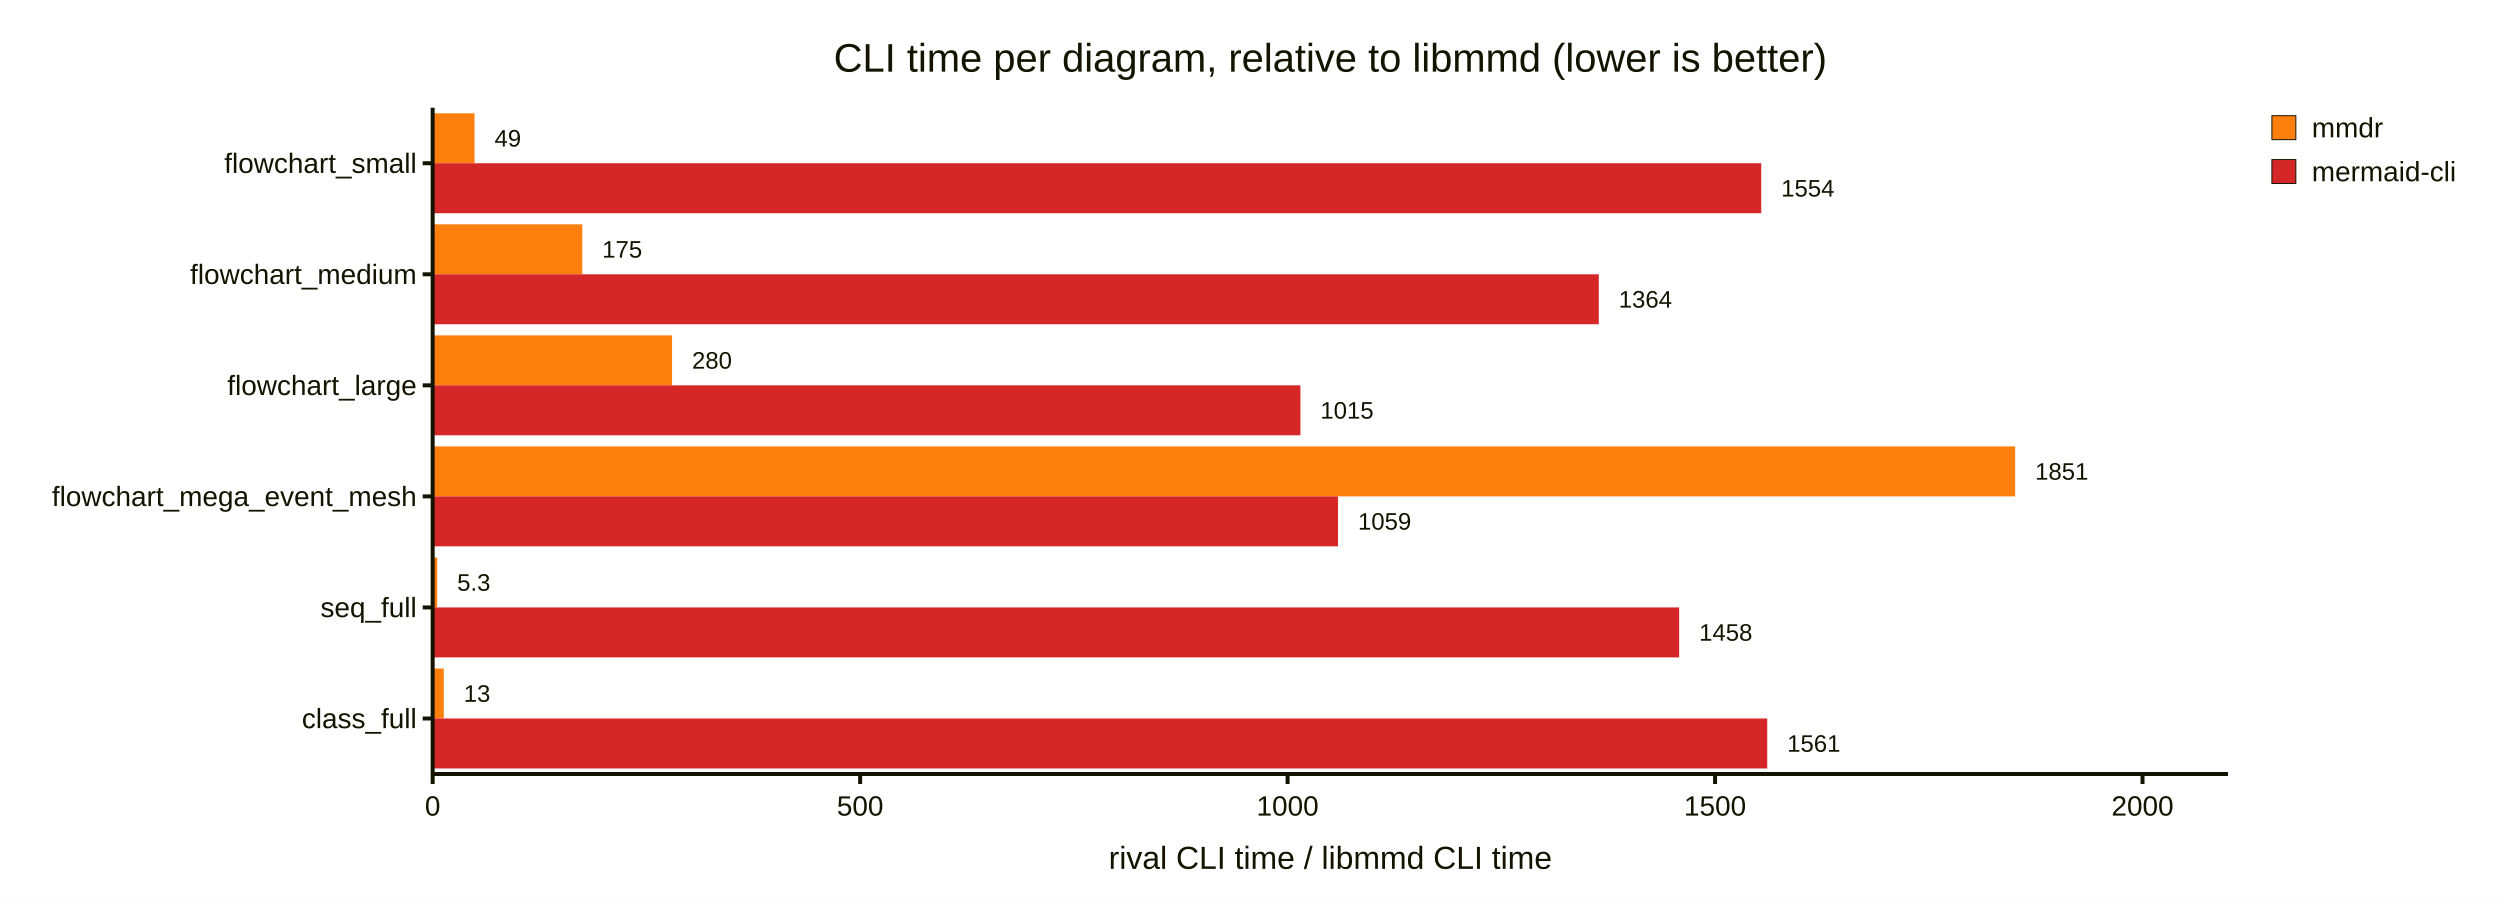
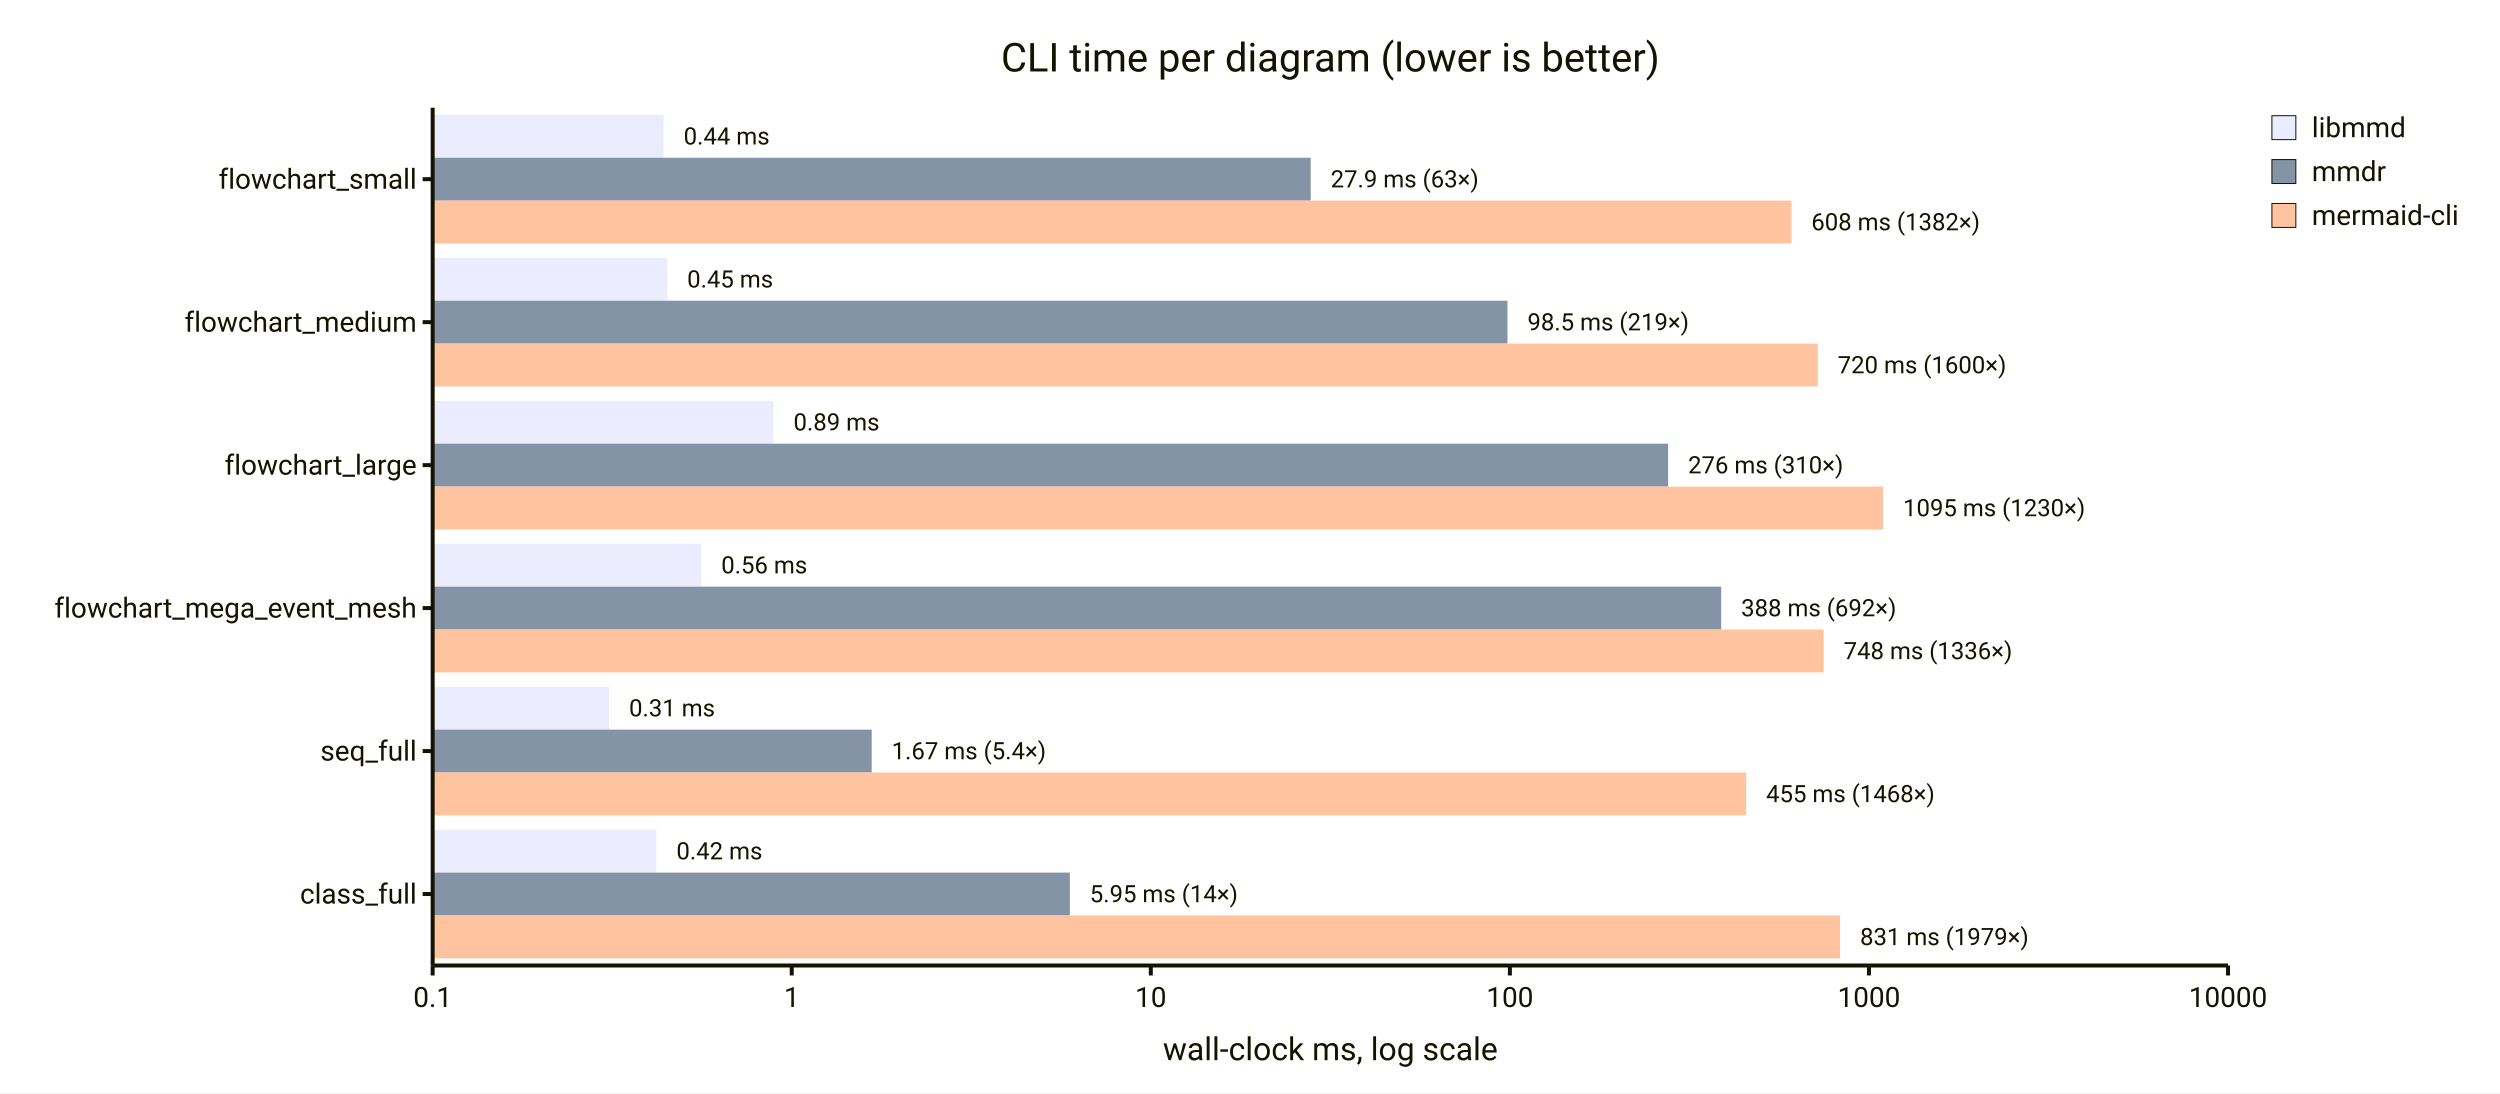
- <svg xmlns="http://www.w3.org/2000/svg" id="mermaid" class="xychart" width="1253.23" height="452" viewBox="-4 -4 1253.23 452" role="graphics-document document" aria-roledescription="xychart">
-   <style>#mermaid{font-family:"trebuchet ms",verdana,arial,sans-serif;font-size:16px;fill:#333;}#mermaid .ax{stroke:#131300;stroke-width:2px;}#mermaid .tk{stroke:#131300;stroke-width:2px;}#mermaid .tl,#mermaid .lt{font-size:14px;fill:#131300;}#mermaid .at{font-size:16px;fill:#131300;}#mermaid .ttl{font-size:20px;fill:#131300;}#mermaid .ln{fill:none;stroke-width:2px;}#mermaid .lg{stroke:#131300;stroke-width:.5px;}</style>
-   <rect x="-4" y="-4" width="1253.23" height="452" fill="white" />
-   <text class="ttl" x="662.89" y="25" text-anchor="middle" dominant-baseline="central">CLI time per diagram, relative to libmmd (lower is better)</text>
-   <rect x="212.89" y="52.78" width="21" height="25.05" fill="#ff7f0e" />
-   <rect x="212.89" y="108.45" width="75" height="25.05" fill="#ff7f0e" />
-   <rect x="212.89" y="164.12" width="120" height="25.05" fill="#ff7f0e" />
-   <rect x="212.89" y="219.78" width="793.29" height="25.05" fill="#ff7f0e" />
-   <rect x="212.89" y="275.45" width="2.27" height="25.05" fill="#ff7f0e" />
-   <rect x="212.89" y="331.12" width="5.57" height="25.05" fill="#ff7f0e" />
-   <rect x="212.89" y="77.83" width="666" height="25.05" fill="#d62728" />
-   <rect x="212.89" y="133.5" width="584.57" height="25.05" fill="#d62728" />
-   <rect x="212.89" y="189.17" width="435" height="25.05" fill="#d62728" />
-   <rect x="212.89" y="244.83" width="453.86" height="25.05" fill="#d62728" />
-   <rect x="212.89" y="300.5" width="624.86" height="25.05" fill="#d62728" />
-   <rect x="212.89" y="356.17" width="669" height="25.05" fill="#d62728" />
-   <g class="dl" font-size="12" fill="#131300">
-     <text x="243.89" y="65.31" text-anchor="start" dominant-baseline="central">
-       <tspan x="243.89" dy="0">49</tspan>
-     </text>
+ <svg xmlns="http://www.w3.org/2000/svg" id="mermaid" class="xychart" width="1253.23" height="548" viewBox="-4 -4 1253.23 548" role="graphics-document document" aria-roledescription="xychart">
+   <style>#mermaid{font-family:"trebuchet ms",verdana,arial,sans-serif;font-size:16px;fill:#333;}#mermaid .ax{stroke:#131300;stroke-width:2px;}#mermaid .tk{stroke:#131300;stroke-width:2px;}#mermaid .tl,#mermaid .lt{font-size:14px;fill:#131300;}#mermaid .at{font-size:16px;fill:#131300;}#mermaid .ttl{font-size:20px;fill:#131300;}#mermaid .ln{fill:none;stroke-width:2px;}#mermaid .lg{stroke:#131300;stroke-width:.5px;}#mermaid{font-family:-apple-system, BlinkMacSystemFont, 'Segoe UI', Roboto, 'Helvetica Neue', Arial, sans-serif;}</style>
+   <rect x="-4" y="-4" width="1253.23" height="548" fill="white" />
+   <text class="ttl" x="662.89" y="25" text-anchor="middle" dominant-baseline="central">CLI time per diagram (lower is better)</text>
+   <rect x="212.89" y="53.58" width="115.82" height="21.5" fill="#ECECFF" />
+   <rect x="212.89" y="125.25" width="117.58" height="21.5" fill="#ECECFF" />
+   <rect x="212.89" y="196.92" width="170.89" height="21.5" fill="#ECECFF" />
+   <rect x="212.89" y="268.58" width="134.67" height="21.5" fill="#ECECFF" />
+   <rect x="212.89" y="340.25" width="88.45" height="21.5" fill="#ECECFF" />
+   <rect x="212.89" y="411.92" width="112.18" height="21.5" fill="#ECECFF" />
+   <rect x="212.89" y="75.08" width="440.15" height="21.5" fill="#8493A6" />
+   <rect x="212.89" y="146.75" width="538.79" height="21.5" fill="#8493A6" />
+   <rect x="212.89" y="218.42" width="619.32" height="21.5" fill="#8493A6" />
+   <rect x="212.89" y="290.08" width="645.93" height="21.5" fill="#8493A6" />
+   <rect x="212.89" y="361.75" width="220.09" height="21.5" fill="#8493A6" />
+   <rect x="212.89" y="433.42" width="319.41" height="21.5" fill="#8493A6" />
+   <rect x="212.89" y="96.58" width="681.1" height="21.5" fill="#FFC3A0" />
+   <rect x="212.89" y="168.25" width="694.32" height="21.5" fill="#FFC3A0" />
+   <rect x="212.89" y="239.92" width="727.09" height="21.5" fill="#FFC3A0" />
+   <rect x="212.89" y="311.58" width="697.3" height="21.5" fill="#FFC3A0" />
+   <rect x="212.89" y="383.25" width="658.44" height="21.5" fill="#FFC3A0" />
+   <rect x="212.89" y="454.92" width="705.53" height="21.5" fill="#FFC3A0" />
+   <g font-size="12" fill="#131300">
+     <text x="338.71" y="64.33" text-anchor="start" dominant-baseline="central">0.44 ms</text>
  </g>
-   <g class="dl" font-size="12" fill="#131300">
-     <text x="297.89" y="120.98" text-anchor="start" dominant-baseline="central">
-       <tspan x="297.89" dy="0">175</tspan>
-     </text>
+   <g font-size="12" fill="#131300">
+     <text x="340.47" y="136" text-anchor="start" dominant-baseline="central">0.45 ms</text>
  </g>
-   <g class="dl" font-size="12" fill="#131300">
-     <text x="342.89" y="176.64" text-anchor="start" dominant-baseline="central">
-       <tspan x="342.89" dy="0">280</tspan>
-     </text>
+   <g font-size="12" fill="#131300">
+     <text x="393.78" y="207.67" text-anchor="start" dominant-baseline="central">0.89 ms</text>
  </g>
-   <g class="dl" font-size="12" fill="#131300">
-     <text x="1016.18" y="232.31" text-anchor="start" dominant-baseline="central">
-       <tspan x="1016.18" dy="0">1851</tspan>
-     </text>
+   <g font-size="12" fill="#131300">
+     <text x="357.56" y="279.33" text-anchor="start" dominant-baseline="central">0.56 ms</text>
  </g>
-   <g class="dl" font-size="12" fill="#131300">
-     <text x="225.16" y="287.97" text-anchor="start" dominant-baseline="central">
-       <tspan x="225.16" dy="0">5.3</tspan>
-     </text>
+   <g font-size="12" fill="#131300">
+     <text x="311.34" y="351" text-anchor="start" dominant-baseline="central">0.31 ms</text>
  </g>
-   <g class="dl" font-size="12" fill="#131300">
-     <text x="228.46" y="343.64" text-anchor="start" dominant-baseline="central">
-       <tspan x="228.46" dy="0">13</tspan>
-     </text>
+   <g font-size="12" fill="#131300">
+     <text x="335.08" y="422.67" text-anchor="start" dominant-baseline="central">0.42 ms</text>
  </g>
-   <g class="dl" font-size="12" fill="#131300">
-     <text x="888.89" y="90.36" text-anchor="start" dominant-baseline="central">
-       <tspan x="888.89" dy="0">1554</tspan>
-     </text>
+   <g font-size="12" fill="#131300">
+     <text x="663.04" y="85.83" text-anchor="start" dominant-baseline="central">27.9 ms (63×)</text>
  </g>
-   <g class="dl" font-size="12" fill="#131300">
-     <text x="807.46" y="146.03" text-anchor="start" dominant-baseline="central">
-       <tspan x="807.46" dy="0">1364</tspan>
-     </text>
+   <g font-size="12" fill="#131300">
+     <text x="761.69" y="157.5" text-anchor="start" dominant-baseline="central">98.5 ms (219×)</text>
  </g>
-   <g class="dl" font-size="12" fill="#131300">
-     <text x="657.89" y="201.69" text-anchor="start" dominant-baseline="central">
-       <tspan x="657.89" dy="0">1015</tspan>
-     </text>
+   <g font-size="12" fill="#131300">
+     <text x="842.21" y="229.17" text-anchor="start" dominant-baseline="central">276 ms (310×)</text>
  </g>
-   <g class="dl" font-size="12" fill="#131300">
-     <text x="676.75" y="257.36" text-anchor="start" dominant-baseline="central">
-       <tspan x="676.75" dy="0">1059</tspan>
-     </text>
+   <g font-size="12" fill="#131300">
+     <text x="868.82" y="300.83" text-anchor="start" dominant-baseline="central">388 ms (692×)</text>
  </g>
-   <g class="dl" font-size="12" fill="#131300">
-     <text x="847.75" y="313.02" text-anchor="start" dominant-baseline="central">
-       <tspan x="847.75" dy="0">1458</tspan>
-     </text>
+   <g font-size="12" fill="#131300">
+     <text x="442.98" y="372.5" text-anchor="start" dominant-baseline="central">1.67 ms (5.4×)</text>
  </g>
-   <g class="dl" font-size="12" fill="#131300">
-     <text x="891.89" y="368.69" text-anchor="start" dominant-baseline="central">
-       <tspan x="891.89" dy="0">1561</tspan>
-     </text>
+   <g font-size="12" fill="#131300">
+     <text x="542.3" y="444.17" text-anchor="start" dominant-baseline="central">5.95 ms (14×)</text>
  </g>
-   <line class="ax x" x1="212.89" y1="50" x2="212.89" y2="384" />
-   <line class="ax y" x1="212.89" y1="384" x2="1112.89" y2="384" />
-   <line class="tk y" x1="212.89" y1="384" x2="212.89" y2="389" />
-   <text class="tl y" x="212.89" y="400" text-anchor="middle" dominant-baseline="central">0</text>
-   <line class="tk y" x1="427.18" y1="384" x2="427.18" y2="389" />
-   <text class="tl y" x="427.18" y="400" text-anchor="middle" dominant-baseline="central">500</text>
-   <line class="tk y" x1="641.46" y1="384" x2="641.46" y2="389" />
-   <text class="tl y" x="641.46" y="400" text-anchor="middle" dominant-baseline="central">1000</text>
-   <line class="tk y" x1="855.75" y1="384" x2="855.75" y2="389" />
-   <text class="tl y" x="855.75" y="400" text-anchor="middle" dominant-baseline="central">1500</text>
-   <line class="tk y" x1="1070.03" y1="384" x2="1070.03" y2="389" />
-   <text class="tl y" x="1070.03" y="400" text-anchor="middle" dominant-baseline="central">2000</text>
-   <line class="tk x" x1="207.89" y1="77.83" x2="212.89" y2="77.83" />
-   <text class="tl x" x="204.89" y="77.83" text-anchor="end" dominant-baseline="central">flowchart_small</text>
-   <line class="tk x" x1="207.89" y1="133.5" x2="212.89" y2="133.5" />
-   <text class="tl x" x="204.89" y="133.5" text-anchor="end" dominant-baseline="central">flowchart_medium</text>
-   <line class="tk x" x1="207.89" y1="189.17" x2="212.89" y2="189.17" />
-   <text class="tl x" x="204.89" y="189.17" text-anchor="end" dominant-baseline="central">flowchart_large</text>
-   <line class="tk x" x1="207.89" y1="244.83" x2="212.89" y2="244.83" />
-   <text class="tl x" x="204.89" y="244.83" text-anchor="end" dominant-baseline="central">flowchart_mega_event_mesh</text>
-   <line class="tk x" x1="207.89" y1="300.5" x2="212.89" y2="300.5" />
-   <text class="tl x" x="204.89" y="300.5" text-anchor="end" dominant-baseline="central">seq_full</text>
-   <line class="tk x" x1="207.89" y1="356.17" x2="212.89" y2="356.17" />
-   <text class="tl x" x="204.89" y="356.17" text-anchor="end" dominant-baseline="central">class_full</text>
-   <rect class="lg" x="1134.89" y="54" width="12" height="12" fill="#ff7f0e" />
-   <text class="lt" x="1154.89" y="60" text-anchor="start" dominant-baseline="central">mmdr</text>
-   <rect class="lg" x="1134.89" y="76" width="12" height="12" fill="#d62728" />
-   <text class="lt" x="1154.89" y="82" text-anchor="start" dominant-baseline="central">mermaid-cli</text>
-   <text class="at y" x="662.89" y="426" text-anchor="middle" dominant-baseline="central">rival CLI time / libmmd CLI time</text>
+   <g font-size="12" fill="#131300">
+     <text x="903.99" y="107.33" text-anchor="start" dominant-baseline="central">608 ms (1382×)</text>
+   </g>
+   <g font-size="12" fill="#131300">
+     <text x="917.21" y="179" text-anchor="start" dominant-baseline="central">720 ms (1600×)</text>
+   </g>
+   <g font-size="12" fill="#131300">
+     <text x="949.99" y="250.67" text-anchor="start" dominant-baseline="central">1095 ms (1230×)</text>
+   </g>
+   <g font-size="12" fill="#131300">
+     <text x="920.19" y="322.33" text-anchor="start" dominant-baseline="central">748 ms (1336×)</text>
+   </g>
+   <g font-size="12" fill="#131300">
+     <text x="881.33" y="394" text-anchor="start" dominant-baseline="central">455 ms (1468×)</text>
+   </g>
+   <g font-size="12" fill="#131300">
+     <text x="928.42" y="465.67" text-anchor="start" dominant-baseline="central">831 ms (1979×)</text>
+   </g>
+   <line class="ax x" x1="212.89" y1="50" x2="212.89" y2="480" />
+   <line class="ax y" x1="212.89" y1="480" x2="1112.89" y2="480" />
+   <line class="tk y" x1="212.89" y1="480" x2="212.89" y2="485" />
+   <text class="tl y" x="212.89" y="496" text-anchor="middle" dominant-baseline="central">0.1</text>
+   <line class="tk y" x1="392.89" y1="480" x2="392.89" y2="485" />
+   <text class="tl y" x="392.89" y="496" text-anchor="middle" dominant-baseline="central">1</text>
+   <line class="tk y" x1="572.89" y1="480" x2="572.89" y2="485" />
+   <text class="tl y" x="572.89" y="496" text-anchor="middle" dominant-baseline="central">10</text>
+   <line class="tk y" x1="752.89" y1="480" x2="752.89" y2="485" />
+   <text class="tl y" x="752.89" y="496" text-anchor="middle" dominant-baseline="central">100</text>
+   <line class="tk y" x1="932.89" y1="480" x2="932.89" y2="485" />
+   <text class="tl y" x="932.89" y="496" text-anchor="middle" dominant-baseline="central">1000</text>
+   <line class="tk y" x1="1112.89" y1="480" x2="1112.89" y2="485" />
+   <text class="tl y" x="1112.89" y="496" text-anchor="middle" dominant-baseline="central">10000</text>
+   <line class="tk x" x1="207.89" y1="85.83" x2="212.89" y2="85.83" />
+   <text class="tl x" x="204.89" y="85.83" text-anchor="end" dominant-baseline="central">flowchart_small</text>
+   <line class="tk x" x1="207.89" y1="157.5" x2="212.89" y2="157.5" />
+   <text class="tl x" x="204.89" y="157.5" text-anchor="end" dominant-baseline="central">flowchart_medium</text>
+   <line class="tk x" x1="207.89" y1="229.17" x2="212.89" y2="229.17" />
+   <text class="tl x" x="204.89" y="229.17" text-anchor="end" dominant-baseline="central">flowchart_large</text>
+   <line class="tk x" x1="207.89" y1="300.83" x2="212.89" y2="300.83" />
+   <text class="tl x" x="204.89" y="300.83" text-anchor="end" dominant-baseline="central">flowchart_mega_event_mesh</text>
+   <line class="tk x" x1="207.89" y1="372.5" x2="212.89" y2="372.5" />
+   <text class="tl x" x="204.89" y="372.5" text-anchor="end" dominant-baseline="central">seq_full</text>
+   <line class="tk x" x1="207.89" y1="444.17" x2="212.89" y2="444.17" />
+   <text class="tl x" x="204.89" y="444.17" text-anchor="end" dominant-baseline="central">class_full</text>
+   <rect class="lg" x="1134.89" y="54" width="12" height="12" fill="#ECECFF" />
+   <text class="lt" x="1154.89" y="60" text-anchor="start" dominant-baseline="central">libmmd</text>
+   <rect class="lg" x="1134.89" y="76" width="12" height="12" fill="#8493A6" />
+   <text class="lt" x="1154.89" y="82" text-anchor="start" dominant-baseline="central">mmdr</text>
+   <rect class="lg" x="1134.89" y="98" width="12" height="12" fill="#FFC3A0" />
+   <text class="lt" x="1154.89" y="104" text-anchor="start" dominant-baseline="central">mermaid-cli</text>
+   <text class="at y" x="662.89" y="522" text-anchor="middle" dominant-baseline="central">wall-clock ms, log scale</text>
</svg>
